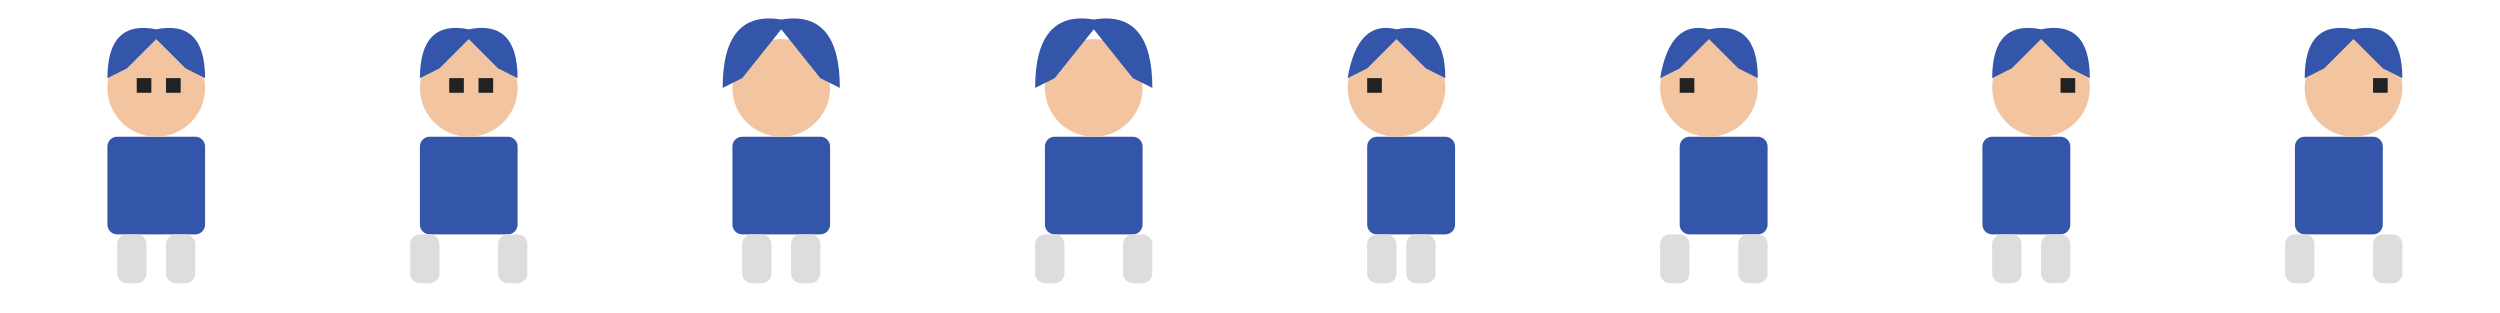
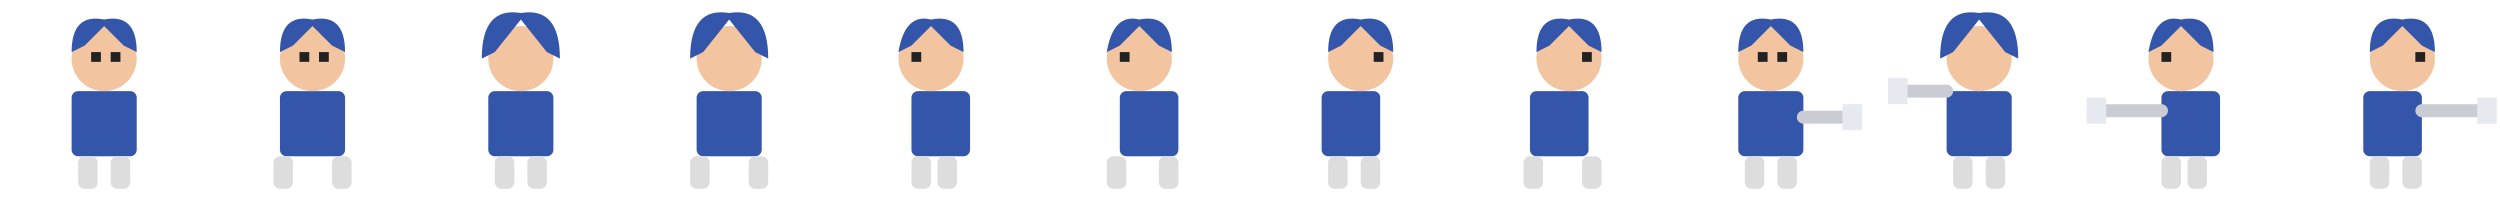
- <svg xmlns="http://www.w3.org/2000/svg" viewBox="0 0 256 32">
+ <svg xmlns="http://www.w3.org/2000/svg" viewBox="0 0 384 32">
  <g transform="translate(0,0)">
    <rect x="11" y="14" width="10" height="10" rx="1" fill="#3355AA" />
    <circle cx="16" cy="9" r="5" fill="#F2C4A0" />
    <path d="M11,8 Q11,2 16,3 Q21,2 21,8 L19,7 L16,4 L13,7 Z" fill="#3355AA" />
    <rect x="14" y="8" width="1.5" height="1.5" fill="#222" />
    <rect x="17" y="8" width="1.5" height="1.5" fill="#222" />
    <rect x="12" y="24" width="3" height="5" rx="1" fill="#DDD" />
    <rect x="17" y="24" width="3" height="5" rx="1" fill="#DDD" />
  </g>
  <g transform="translate(32,0)">
    <rect x="11" y="14" width="10" height="10" rx="1" fill="#3355AA" />
    <circle cx="16" cy="9" r="5" fill="#F2C4A0" />
    <path d="M11,8 Q11,2 16,3 Q21,2 21,8 L19,7 L16,4 L13,7 Z" fill="#3355AA" />
    <rect x="14" y="8" width="1.5" height="1.5" fill="#222" />
    <rect x="17" y="8" width="1.5" height="1.5" fill="#222" />
    <rect x="10" y="24" width="3" height="5" rx="1" fill="#DDD" />
    <rect x="19" y="24" width="3" height="5" rx="1" fill="#DDD" />
  </g>
  <g transform="translate(64,0)">
    <rect x="11" y="14" width="10" height="10" rx="1" fill="#3355AA" />
    <circle cx="16" cy="9" r="5" fill="#F2C4A0" />
    <path d="M10,9 Q10,1 16,2 Q22,1 22,9 L20,8 L16,3 L12,8 Z" fill="#3355AA" />
    <rect x="12" y="24" width="3" height="5" rx="1" fill="#DDD" />
    <rect x="17" y="24" width="3" height="5" rx="1" fill="#DDD" />
  </g>
  <g transform="translate(96,0)">
    <rect x="11" y="14" width="10" height="10" rx="1" fill="#3355AA" />
    <circle cx="16" cy="9" r="5" fill="#F2C4A0" />
    <path d="M10,9 Q10,1 16,2 Q22,1 22,9 L20,8 L16,3 L12,8 Z" fill="#3355AA" />
    <rect x="10" y="24" width="3" height="5" rx="1" fill="#DDD" />
    <rect x="19" y="24" width="3" height="5" rx="1" fill="#DDD" />
  </g>
  <g transform="translate(128,0)">
    <rect x="12" y="14" width="9" height="10" rx="1" fill="#3355AA" />
    <circle cx="15" cy="9" r="5" fill="#F2C4A0" />
    <path d="M10,8 Q11,2 15,3 Q20,2 20,8 L18,7 L15,4 L12,7 Z" fill="#3355AA" />
    <rect x="12" y="8" width="1.5" height="1.5" fill="#222" />
    <rect x="12" y="24" width="3" height="5" rx="1" fill="#DDD" />
    <rect x="16" y="24" width="3" height="5" rx="1" fill="#DDD" />
  </g>
  <g transform="translate(160,0)">
    <rect x="12" y="14" width="9" height="10" rx="1" fill="#3355AA" />
    <circle cx="15" cy="9" r="5" fill="#F2C4A0" />
    <path d="M10,8 Q11,2 15,3 Q20,2 20,8 L18,7 L15,4 L12,7 Z" fill="#3355AA" />
    <rect x="12" y="8" width="1.5" height="1.5" fill="#222" />
    <rect x="10" y="24" width="3" height="5" rx="1" fill="#DDD" />
    <rect x="18" y="24" width="3" height="5" rx="1" fill="#DDD" />
  </g>
  <g transform="translate(192,0)">
    <rect x="11" y="14" width="9" height="10" rx="1" fill="#3355AA" />
    <circle cx="17" cy="9" r="5" fill="#F2C4A0" />
    <path d="M12,8 Q12,2 17,3 Q22,2 22,8 L20,7 L17,4 L14,7 Z" fill="#3355AA" />
    <rect x="19" y="8" width="1.5" height="1.5" fill="#222" />
    <rect x="12" y="24" width="3" height="5" rx="1" fill="#DDD" />
    <rect x="17" y="24" width="3" height="5" rx="1" fill="#DDD" />
  </g>
  <g transform="translate(224,0)">
    <rect x="11" y="14" width="9" height="10" rx="1" fill="#3355AA" />
    <circle cx="17" cy="9" r="5" fill="#F2C4A0" />
    <path d="M12,8 Q12,2 17,3 Q22,2 22,8 L20,7 L17,4 L14,7 Z" fill="#3355AA" />
    <rect x="19" y="8" width="1.5" height="1.5" fill="#222" />
    <rect x="10" y="24" width="3" height="5" rx="1" fill="#DDD" />
    <rect x="19" y="24" width="3" height="5" rx="1" fill="#DDD" />
  </g>
+   <g transform="translate(256,0)">
+     <rect x="11" y="14" width="10" height="10" rx="1" fill="#3355AA" />
+     <circle cx="16" cy="9" r="5" fill="#F2C4A0" />
+     <path d="M11,8 Q11,2 16,3 Q21,2 21,8 L19,7 L16,4 L13,7 Z" fill="#3355AA" />
+     <rect x="14" y="8" width="1.5" height="1.5" fill="#222" />
+     <rect x="17" y="8" width="1.5" height="1.5" fill="#222" />
+     <rect x="12" y="24" width="3" height="5" rx="1" fill="#DDD" />
+     <rect x="17" y="24" width="3" height="5" rx="1" fill="#DDD" />
+     <rect x="20" y="17" width="8" height="2" rx="1" fill="#C9CDD3" />
+     <rect x="27" y="16" width="3" height="4" fill="#E6E9EF" />
+   </g>
+   <g transform="translate(288,0)">
+     <rect x="11" y="14" width="10" height="10" rx="1" fill="#3355AA" />
+     <circle cx="16" cy="9" r="5" fill="#F2C4A0" />
+     <path d="M10,9 Q10,1 16,2 Q22,1 22,9 L20,8 L16,3 L12,8 Z" fill="#3355AA" />
+     <rect x="12" y="24" width="3" height="5" rx="1" fill="#DDD" />
+     <rect x="17" y="24" width="3" height="5" rx="1" fill="#DDD" />
+     <rect x="4" y="13" width="8" height="2" rx="1" fill="#C9CDD3" />
+     <rect x="2" y="12" width="3" height="4" fill="#E6E9EF" />
+   </g>
+   <g transform="translate(320,0)">
+     <rect x="12" y="14" width="9" height="10" rx="1" fill="#3355AA" />
+     <circle cx="15" cy="9" r="5" fill="#F2C4A0" />
+     <path d="M10,8 Q11,2 15,3 Q20,2 20,8 L18,7 L15,4 L12,7 Z" fill="#3355AA" />
+     <rect x="12" y="8" width="1.5" height="1.5" fill="#222" />
+     <rect x="12" y="24" width="3" height="5" rx="1" fill="#DDD" />
+     <rect x="16" y="24" width="3" height="5" rx="1" fill="#DDD" />
+     <rect x="2" y="16" width="11" height="2" rx="1" fill="#C9CDD3" />
+     <rect x="0.5" y="15" width="3" height="4" fill="#E6E9EF" />
+   </g>
+   <g transform="translate(352,0)">
+     <rect x="11" y="14" width="9" height="10" rx="1" fill="#3355AA" />
+     <circle cx="17" cy="9" r="5" fill="#F2C4A0" />
+     <path d="M12,8 Q12,2 17,3 Q22,2 22,8 L20,7 L17,4 L14,7 Z" fill="#3355AA" />
+     <rect x="19" y="8" width="1.5" height="1.5" fill="#222" />
+     <rect x="12" y="24" width="3" height="5" rx="1" fill="#DDD" />
+     <rect x="17" y="24" width="3" height="5" rx="1" fill="#DDD" />
+     <rect x="19" y="16" width="11" height="2" rx="1" fill="#C9CDD3" />
+     <rect x="28.5" y="15" width="3" height="4" fill="#E6E9EF" />
+   </g>
</svg>
